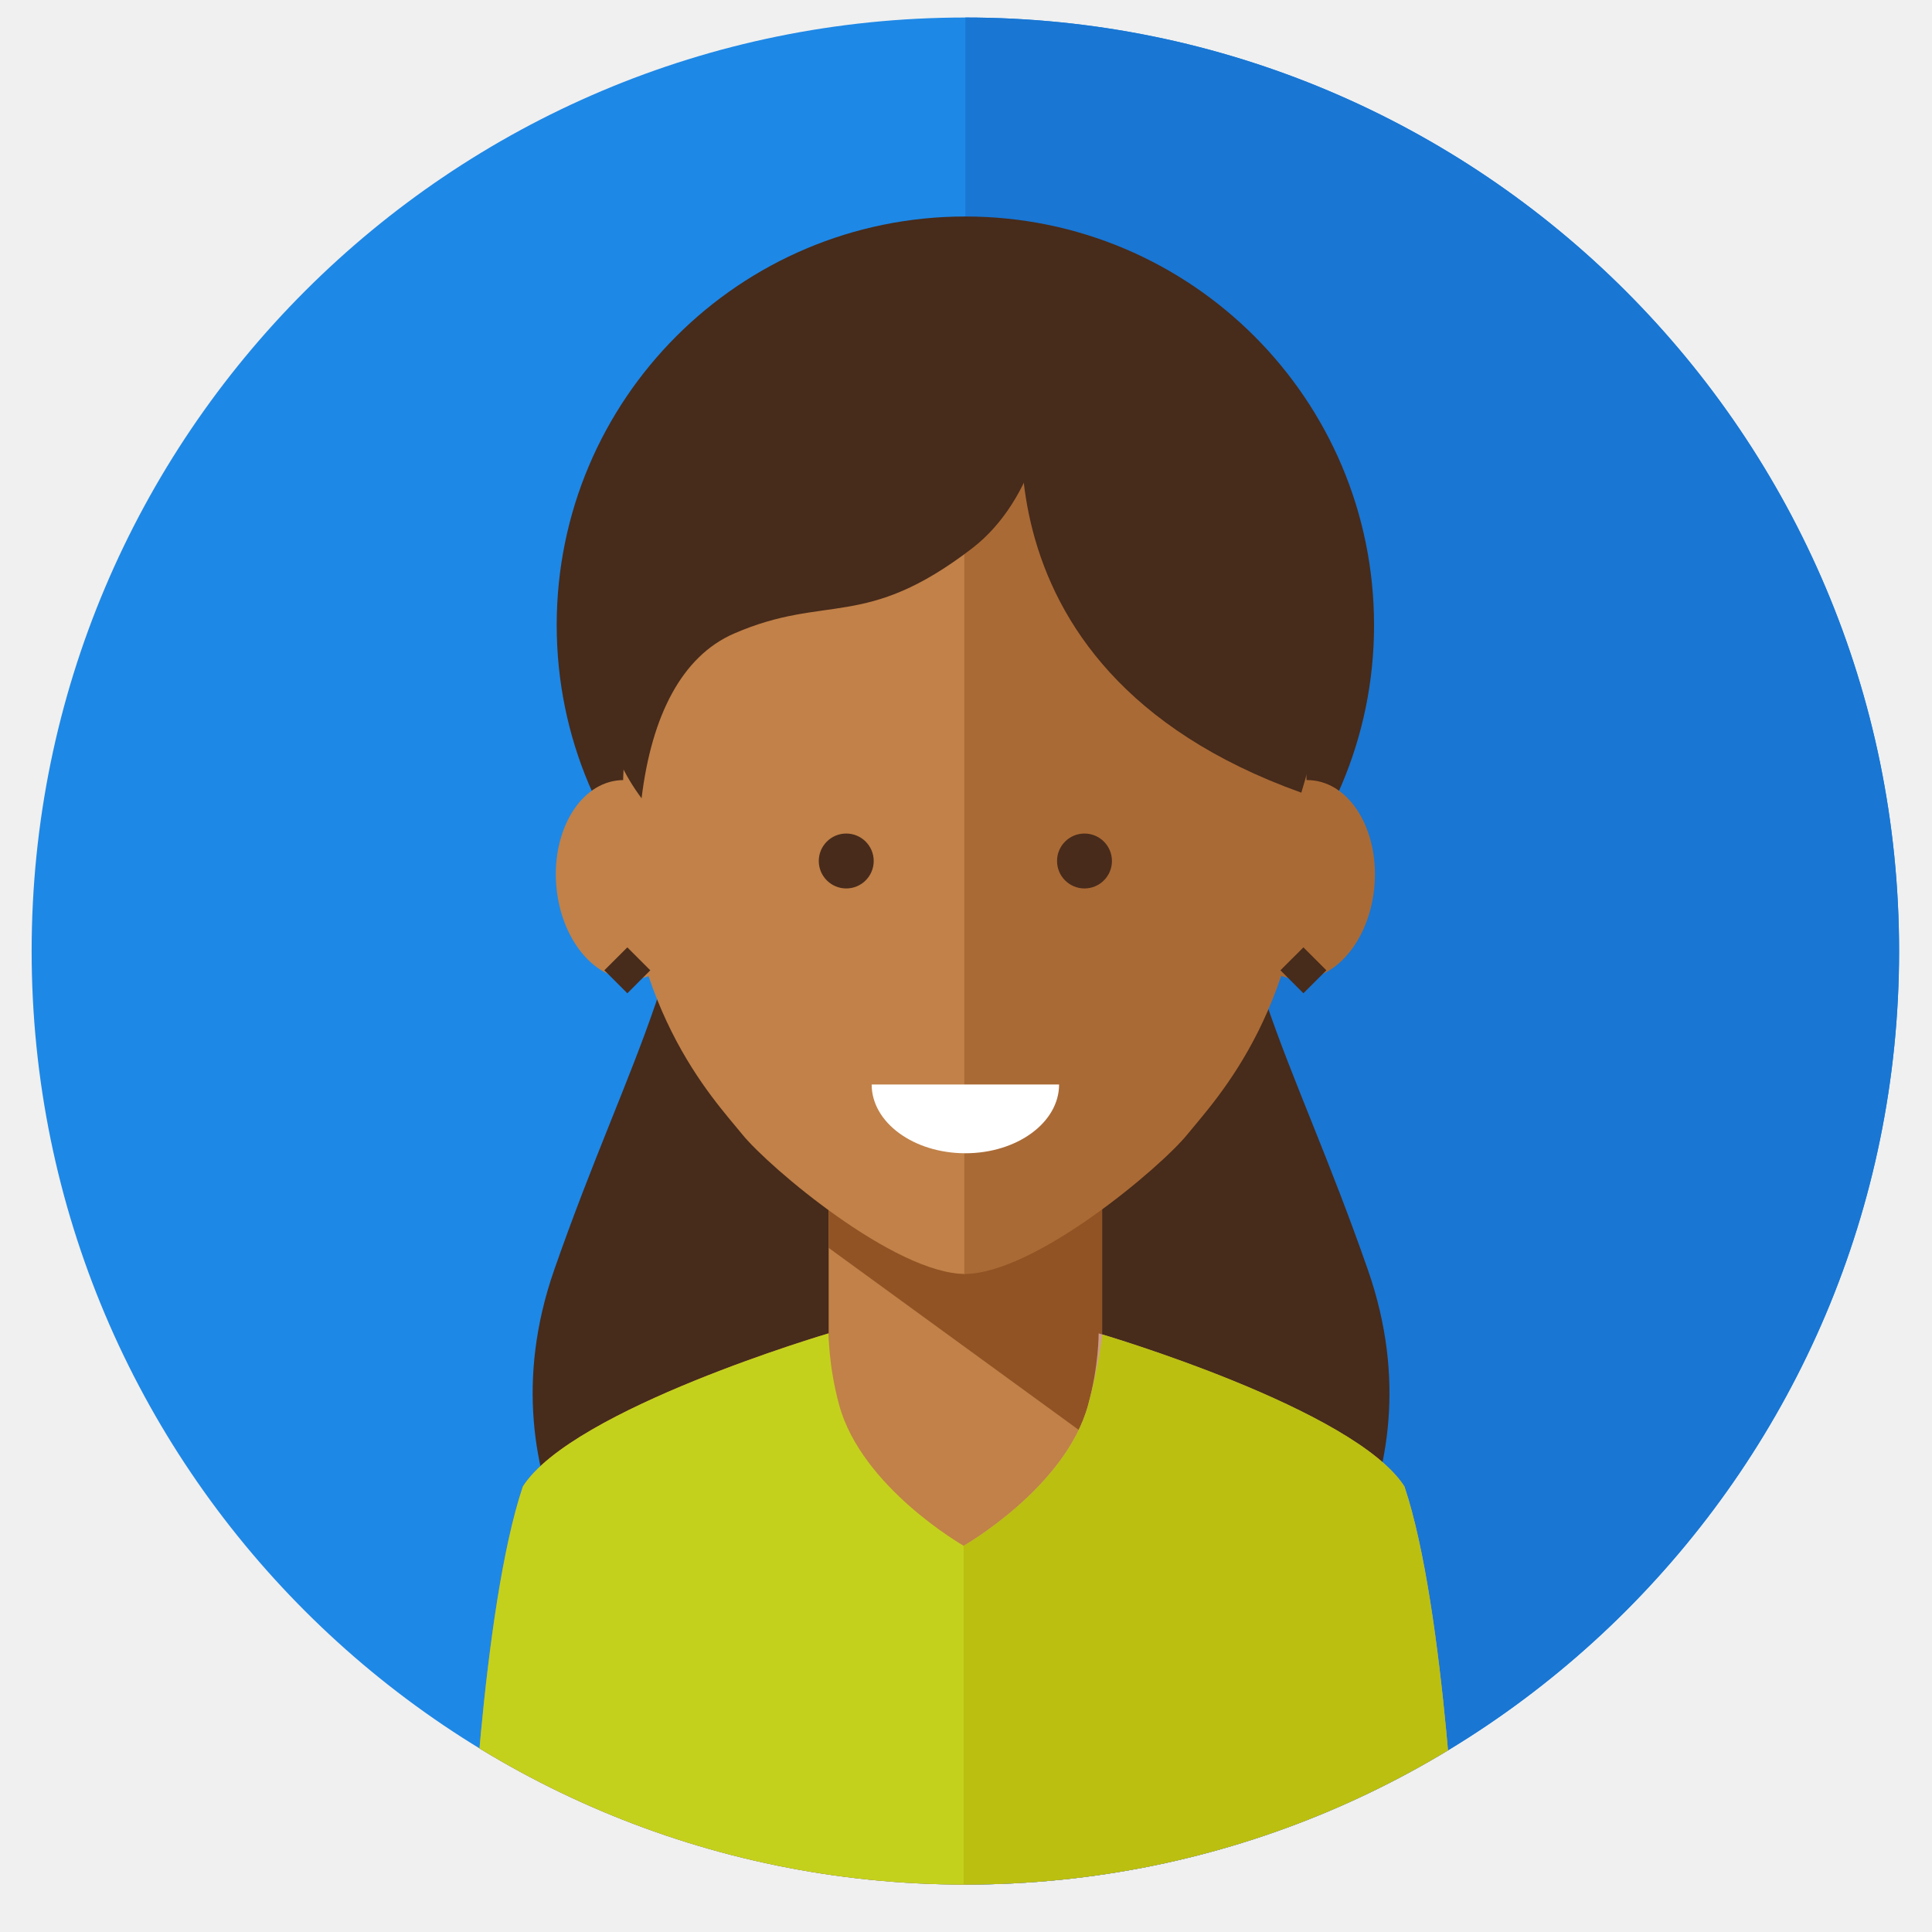
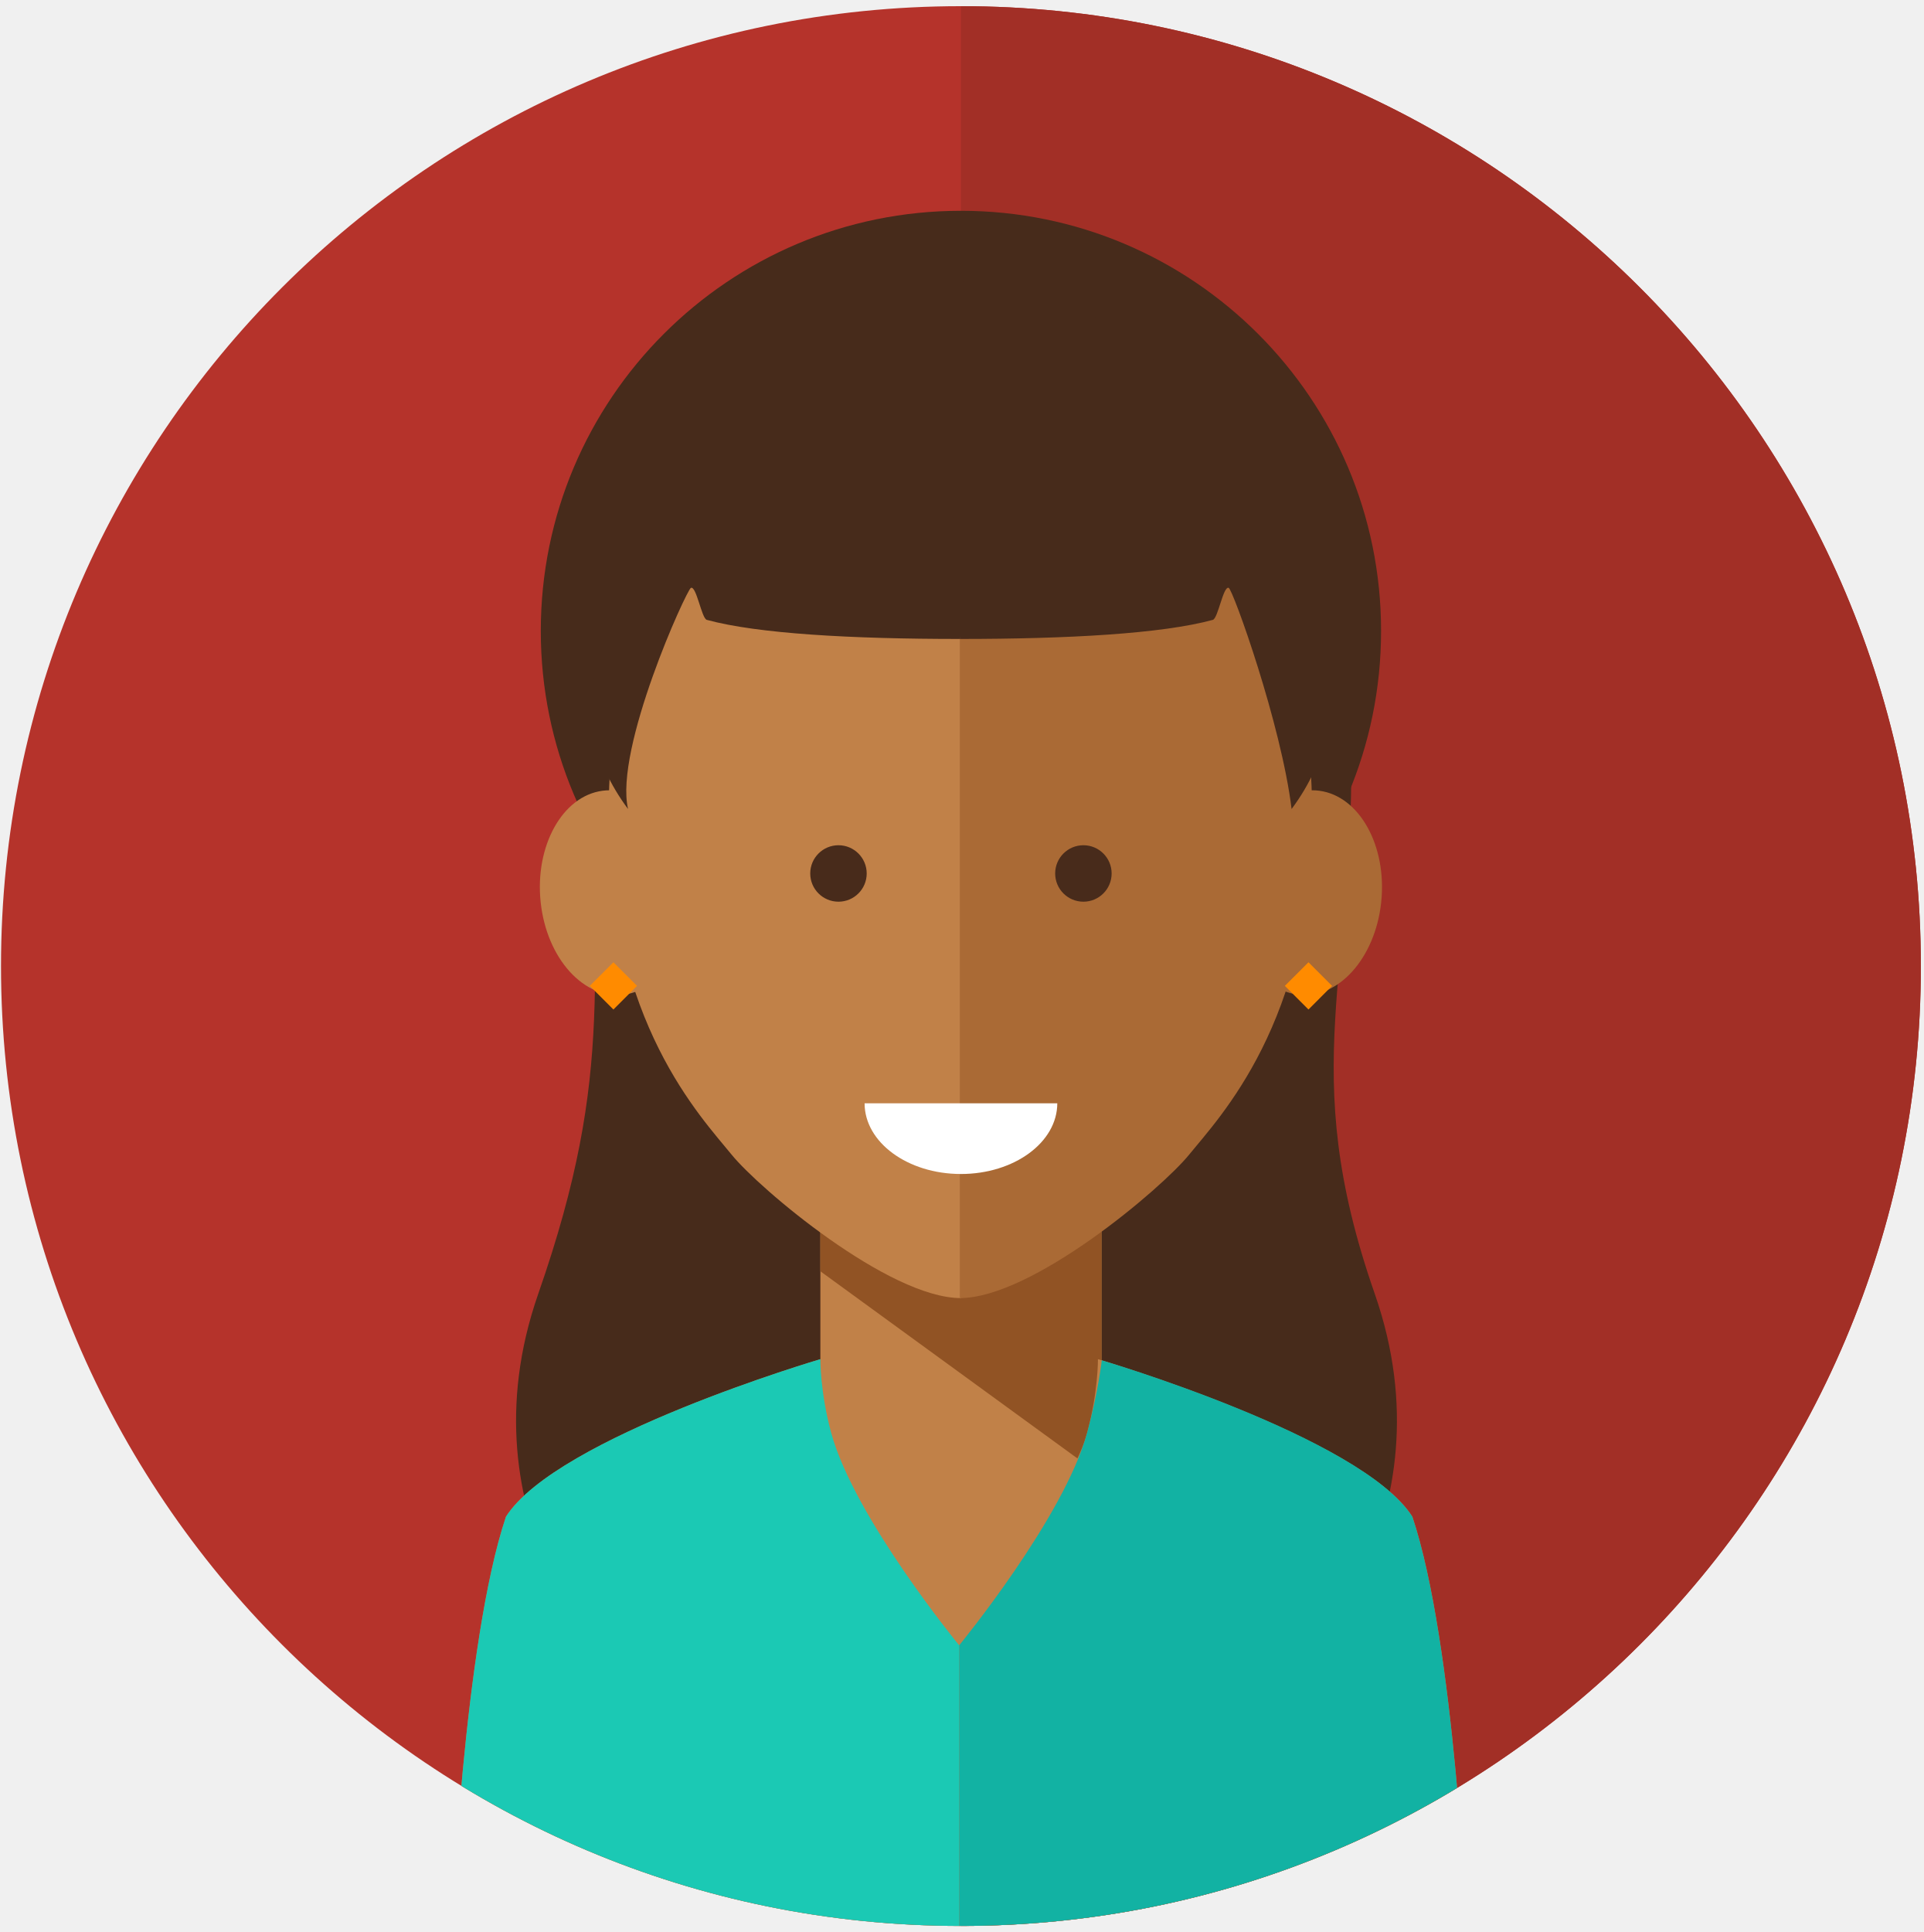
- <svg xmlns="http://www.w3.org/2000/svg" xmlns:xlink="http://www.w3.org/1999/xlink" width="255" height="255" viewBox="0 0 255 255">
+ <svg xmlns="http://www.w3.org/2000/svg" xmlns:xlink="http://www.w3.org/1999/xlink" width="247" height="248" viewBox="0 0 247 248">
  <defs>
-     <path id="a" d="M247.76 124.31c0-68.05-55.176-123.216-123.24-123.216C56.46 1.094 1.284 56.26 1.284 124.31c0 68.05 55.176 123.215 123.238 123.215 68.064 0 123.24-55.166 123.24-123.216" />
+     <path id="a" d="M247.604 123.887C247.604 55.84 192.43.674 124.366.674 56.306.674 1.13 55.84 1.13 123.887c0 68.05 55.175 123.216 123.236 123.216 68.064 0 123.238-55.165 123.238-123.216" />
  </defs>
  <g fill="none" fill-rule="evenodd">
-     <path d="M250.657 125.528c0-68.05-55.177-123.216-123.24-123.216-68.062 0-123.24 55.166-123.24 123.216 0 68.048 55.178 123.213 123.24 123.213 68.063 0 123.24-55.164 123.24-123.212" fill="#1E88E6" />
-     <path d="M250.657 125.528c0-68.05-55.177-123.216-123.24-123.216v246.43c68.063 0 123.24-55.166 123.24-123.214" fill="#1976D3" />
-     <g transform="translate(2.896 1.216)">
+     <path d="M246.606 124.01C246.606 55.96 191.43.793 123.366.793 55.307.794.13 55.96.13 124.01c0 68.05 55.177 123.212 123.24 123.212 68.062 0 123.238-55.163 123.238-123.213" fill="#B5332B" />
+     <path d="M246.606 124.01C246.606 55.96 191.43.793 123.366.793v246.428c68.064 0 123.24-55.163 123.24-123.213" fill="#A22F26" />
+     <g transform="translate(-1 .12)">
      <mask id="b" fill="#fff">
        <use xlink:href="#a" />
      </mask>
-       <path d="M124.52 215.21H80.43s-20.348-19.668-10.173-48.83c10.174-29.16 18.992-40.687 19.67-71.882h34.594V215.21" fill="#472B1B" mask="url(#b)" />
-       <path d="M123.382 215.21h44.092s20.35-19.668 10.173-48.83c-10.173-29.16-18.993-40.687-19.67-71.882h-34.595V215.21" fill="#472B1B" mask="url(#b)" />
-       <path d="M142.567 196.493l-18.274 51.25-17.818-51.25v-39.567h36.092v39.567" fill="#C18148" mask="url(#b)" />
-       <path d="M142.567 189.76l-36.092-26.273v-6.56h36.092v32.834" fill="#915324" mask="url(#b)" />
-       <path d="M124.293 247.742v-44.936s-13.465-7.684-16.432-18.588c-1.425-5.24-1.385-9.447-1.385-9.447s-33.788 9.944-40.362 20.21c-5.467 16.277-6.968 52.762-6.968 52.762h65.148" fill="#C18148" mask="url(#b)" />
-       <path d="M124.293 247.742v-44.936s13.462-7.684 16.433-18.588c1.425-5.24 1.385-9.447 1.385-9.447s33.79 9.944 40.363 20.21c5.47 16.277 6.97 52.762 6.97 52.762h-65.15" fill="#CE9C88" mask="url(#b)" />
-       <path d="M124.293 247.742v-44.936s-13.465-7.684-16.432-18.588c-1.425-5.24-1.385-9.447-1.385-9.447s-33.788 9.944-40.362 20.21c-5.467 16.277-6.968 52.762-6.968 52.762h65.148" fill="#C4D11C" mask="url(#b)" />
-       <path d="M124.293 247.742v-44.936s13.462-7.684 16.433-18.588c1.425-5.24 1.88-9.3 1.88-9.3s33.294 9.796 39.867 20.063c5.47 16.277 6.97 52.762 6.97 52.762h-65.15" fill="#BBBF10" mask="url(#b)" />
-       <path d="M178.46 81.288c0-29.785-24.15-53.93-53.94-53.93-29.787 0-53.938 24.145-53.938 53.93 0 29.782 24.15 53.925 53.94 53.925 29.788 0 53.94-24.143 53.94-53.925" fill="#472B1B" mask="url(#b)" />
-       <path d="M124.52 50.47c-17.52 0-45.234 9.652-45.234 54.875 0 26.113 11.954 38.425 15.783 43.156 3.525 4.354 20.158 18.43 29.45 18.43V50.47" fill="#C18148" mask="url(#b)" />
-       <path d="M70.57 116.13c-.775-7.226 2.78-13.64 7.934-14.325 5.16-.684 9.964 4.62 10.737 11.844.775 7.223-2.78 13.635-7.936 14.32-5.157.685-9.962-4.616-10.735-11.84" fill="#C18148" mask="url(#b)" />
-       <path d="M124.38 50.47c17.522 0 45.234 9.652 45.234 54.875 0 26.113-11.955 38.425-15.785 43.156-3.523 4.354-20.16 18.43-29.45 18.43V50.47" fill="#AA6A35" mask="url(#b)" />
-       <path d="M178.474 116.13c.774-7.226-2.782-13.64-7.935-14.325-5.16-.684-9.965 4.62-10.74 11.844-.772 7.223 2.783 13.635 7.94 14.32 5.156.685 9.96-4.616 10.734-11.84" fill="#AA6A35" mask="url(#b)" />
-       <path d="M124.52 151c6.833 0 12.37-4.063 12.37-9.077h-24.737c0 5.014 5.537 9.077 12.368 9.077" fill="#FFF" mask="url(#b)" />
-       <path d="M123.926 36.24c-.84-.106-1.716-.18-2.657-.187 0 0-29.6 2.215-37.836 40.755-3.956 2.965-11.204 14.496-1.65 27.343 1.318-10.868 5.302-18.743 12.192-21.74 12.225-5.317 17.26-.377 31.428-11.246 8.274-6.35 11.248-19.115 9.418-26.25-3.29-8.86-11.69-8.53-10.896-8.673" fill="#472B1B" mask="url(#b)" />
-       <path d="M132.95 46.95s-10.668 39.794 35.913 56.456c11.16-36.427-9.23-60.19-35.913-56.456" fill="#472B1B" mask="url(#b)" />
-       <path d="M143.868 112.424c0 2-1.622 3.624-3.625 3.624-2.002 0-3.624-1.624-3.624-3.624s1.62-3.624 3.623-3.624 3.625 1.623 3.625 3.624M112.423 112.424c0 2-1.623 3.624-3.625 3.624s-3.625-1.624-3.625-3.624 1.623-3.624 3.625-3.624 3.625 1.623 3.625 3.624" fill="#482B1B" mask="url(#b)" />
-       <path d="M82.936 126.853l-3.03 3.03-3.034-3.03 3.033-3.03 3.03 3.03M172.17 126.853l-3.032 3.03-3.033-3.03 3.033-3.03 3.032 3.03" fill="#472B1B" mask="url(#b)" />
+       <path d="M124.367 214.788h-44.09s-20.35-19.668-10.174-48.83c10.174-29.16 6.52-40.687 7.198-71.88h47.067v120.71" fill="#472B1B" mask="url(#b)" />
+       <path d="M123.23 214.788h44.088s20.35-19.668 10.176-48.83c-10.176-29.16-2.365-40.687-3.042-71.88H123.23v120.71" fill="#472B1B" mask="url(#b)" />
+       <path d="M142.414 196.07l-18.275 51.252-17.818-51.25v-39.568h36.092v39.567" fill="#C18148" mask="url(#b)" />
+       <path d="M142.414 189.34l-36.092-26.273v-6.563h36.092v32.837" fill="#915324" mask="url(#b)" />
+       <path d="M124.14 247.322v-44.936s-13.466-7.686-16.432-18.59c-1.427-5.24-1.386-9.446-1.386-9.446s-33.79 9.942-40.362 20.21c-5.468 16.277-6.97 52.762-6.97 52.762h65.15" fill="#C18148" mask="url(#b)" />
+       <path d="M124.14 247.322v-44.936s13.462-7.686 16.432-18.59c1.424-5.24 1.385-9.446 1.385-9.446s33.79 9.942 40.362 20.21c5.466 16.277 6.97 52.762 6.97 52.762h-65.15" fill="#C18148" mask="url(#b)" />
+       <path d="M124.14 247.322v-36.24s-13.466-16.382-16.432-27.286c-1.427-5.24-1.386-9.446-1.386-9.446s-33.79 9.942-40.362 20.21c-5.468 16.277-6.97 52.762-6.97 52.762h65.15" fill="#1BC9B4" mask="url(#b)" />
+       <path d="M124.14 247.322v-36.24S137.6 194.7 140.57 183.797c1.424-5.24 1.88-9.3 1.88-9.3s33.295 9.796 39.867 20.063c5.466 16.277 6.97 52.762 6.97 52.762h-65.15" fill="#12B2A3" mask="url(#b)" />
+       <path d="M178.306 80.866c0-29.785-24.15-53.928-53.94-53.928-29.788 0-53.938 24.143-53.938 53.928 0 29.782 24.15 53.926 53.94 53.926 29.788 0 53.938-24.144 53.938-53.926" fill="#472B1B" mask="url(#b)" />
+       <path d="M124.367 50.05c-17.523 0-45.235 9.65-45.235 54.873 0 26.113 11.954 38.425 15.783 43.158 3.525 4.354 20.16 18.428 29.452 18.428V50.048" fill="#C18148" mask="url(#b)" />
+       <path d="M70.414 115.708c-.773-7.226 2.782-13.64 7.936-14.323 5.16-.686 9.964 4.617 10.737 11.843.773 7.223-2.782 13.635-7.937 14.32-5.157.685-9.962-4.616-10.736-11.84" fill="#C18148" mask="url(#b)" />
+       <path d="M124.225 50.05c17.523 0 45.235 9.65 45.235 54.873 0 26.113-11.954 38.425-15.785 43.158-3.523 4.354-20.158 18.428-29.45 18.428V50.048" fill="#AA6A35" mask="url(#b)" />
+       <path d="M178.32 115.708c.773-7.226-2.782-13.64-7.935-14.323-5.16-.686-9.965 4.617-10.738 11.843-.773 7.223 2.782 13.635 7.938 14.32 5.157.685 9.962-4.616 10.735-11.84" fill="#AA6A35" mask="url(#b)" />
+       <path d="M124.367 150.58c6.832 0 12.37-4.063 12.37-9.077h-24.738c0 5.014 5.535 9.076 12.367 9.076" fill="#FFF" mask="url(#b)" />
+       <path d="M126.68 36.604c-.84-.107-4.624-.964-5.565-.973 0 0-29.6 2.216-37.836 40.758-3.955 2.964-11.203 14.496-1.648 27.34-1.79-7.727 7.527-28.182 8.074-28.39.702-.268 1.37 3.93 2.036 4.11 6.533 1.78 18.555 2.45 32.483 2.45l2.456-45.294" fill="#472B1B" mask="url(#b)" />
+       <path d="M121.77 36.604c.838-.107 4.624-.964 5.563-.973 0 0 29.6 2.216 37.837 40.758 3.954 2.964 11.202 14.496 1.648 27.34-1.318-10.868-7.53-28.182-8.076-28.39-.7-.268-1.37 3.93-2.035 4.11-6.532 1.78-18.556 2.45-32.482 2.45l-2.456-45.294" fill="#472B1B" mask="url(#b)" />
+       <path d="M143.714 112.002c0 2.002-1.622 3.624-3.624 3.624-2.003 0-3.625-1.622-3.625-3.624 0-2 1.622-3.624 3.625-3.624 2.002 0 3.624 1.623 3.624 3.624M112.27 112.002c0 2.002-1.625 3.624-3.626 3.624-2.002 0-3.624-1.622-3.624-3.624 0-2 1.622-3.624 3.624-3.624 2 0 3.625 1.623 3.625 3.624" fill="#482B1B" mask="url(#b)" />
+       <path d="M82.783 126.43l-3.032 3.034-3.032-3.033 3.033-3.03 3.033 3.03M172.016 126.43l-3.032 3.034-3.033-3.033 3.034-3.03 3.032 3.03" fill="#FF8B00" mask="url(#b)" />
    </g>
  </g>
</svg>
